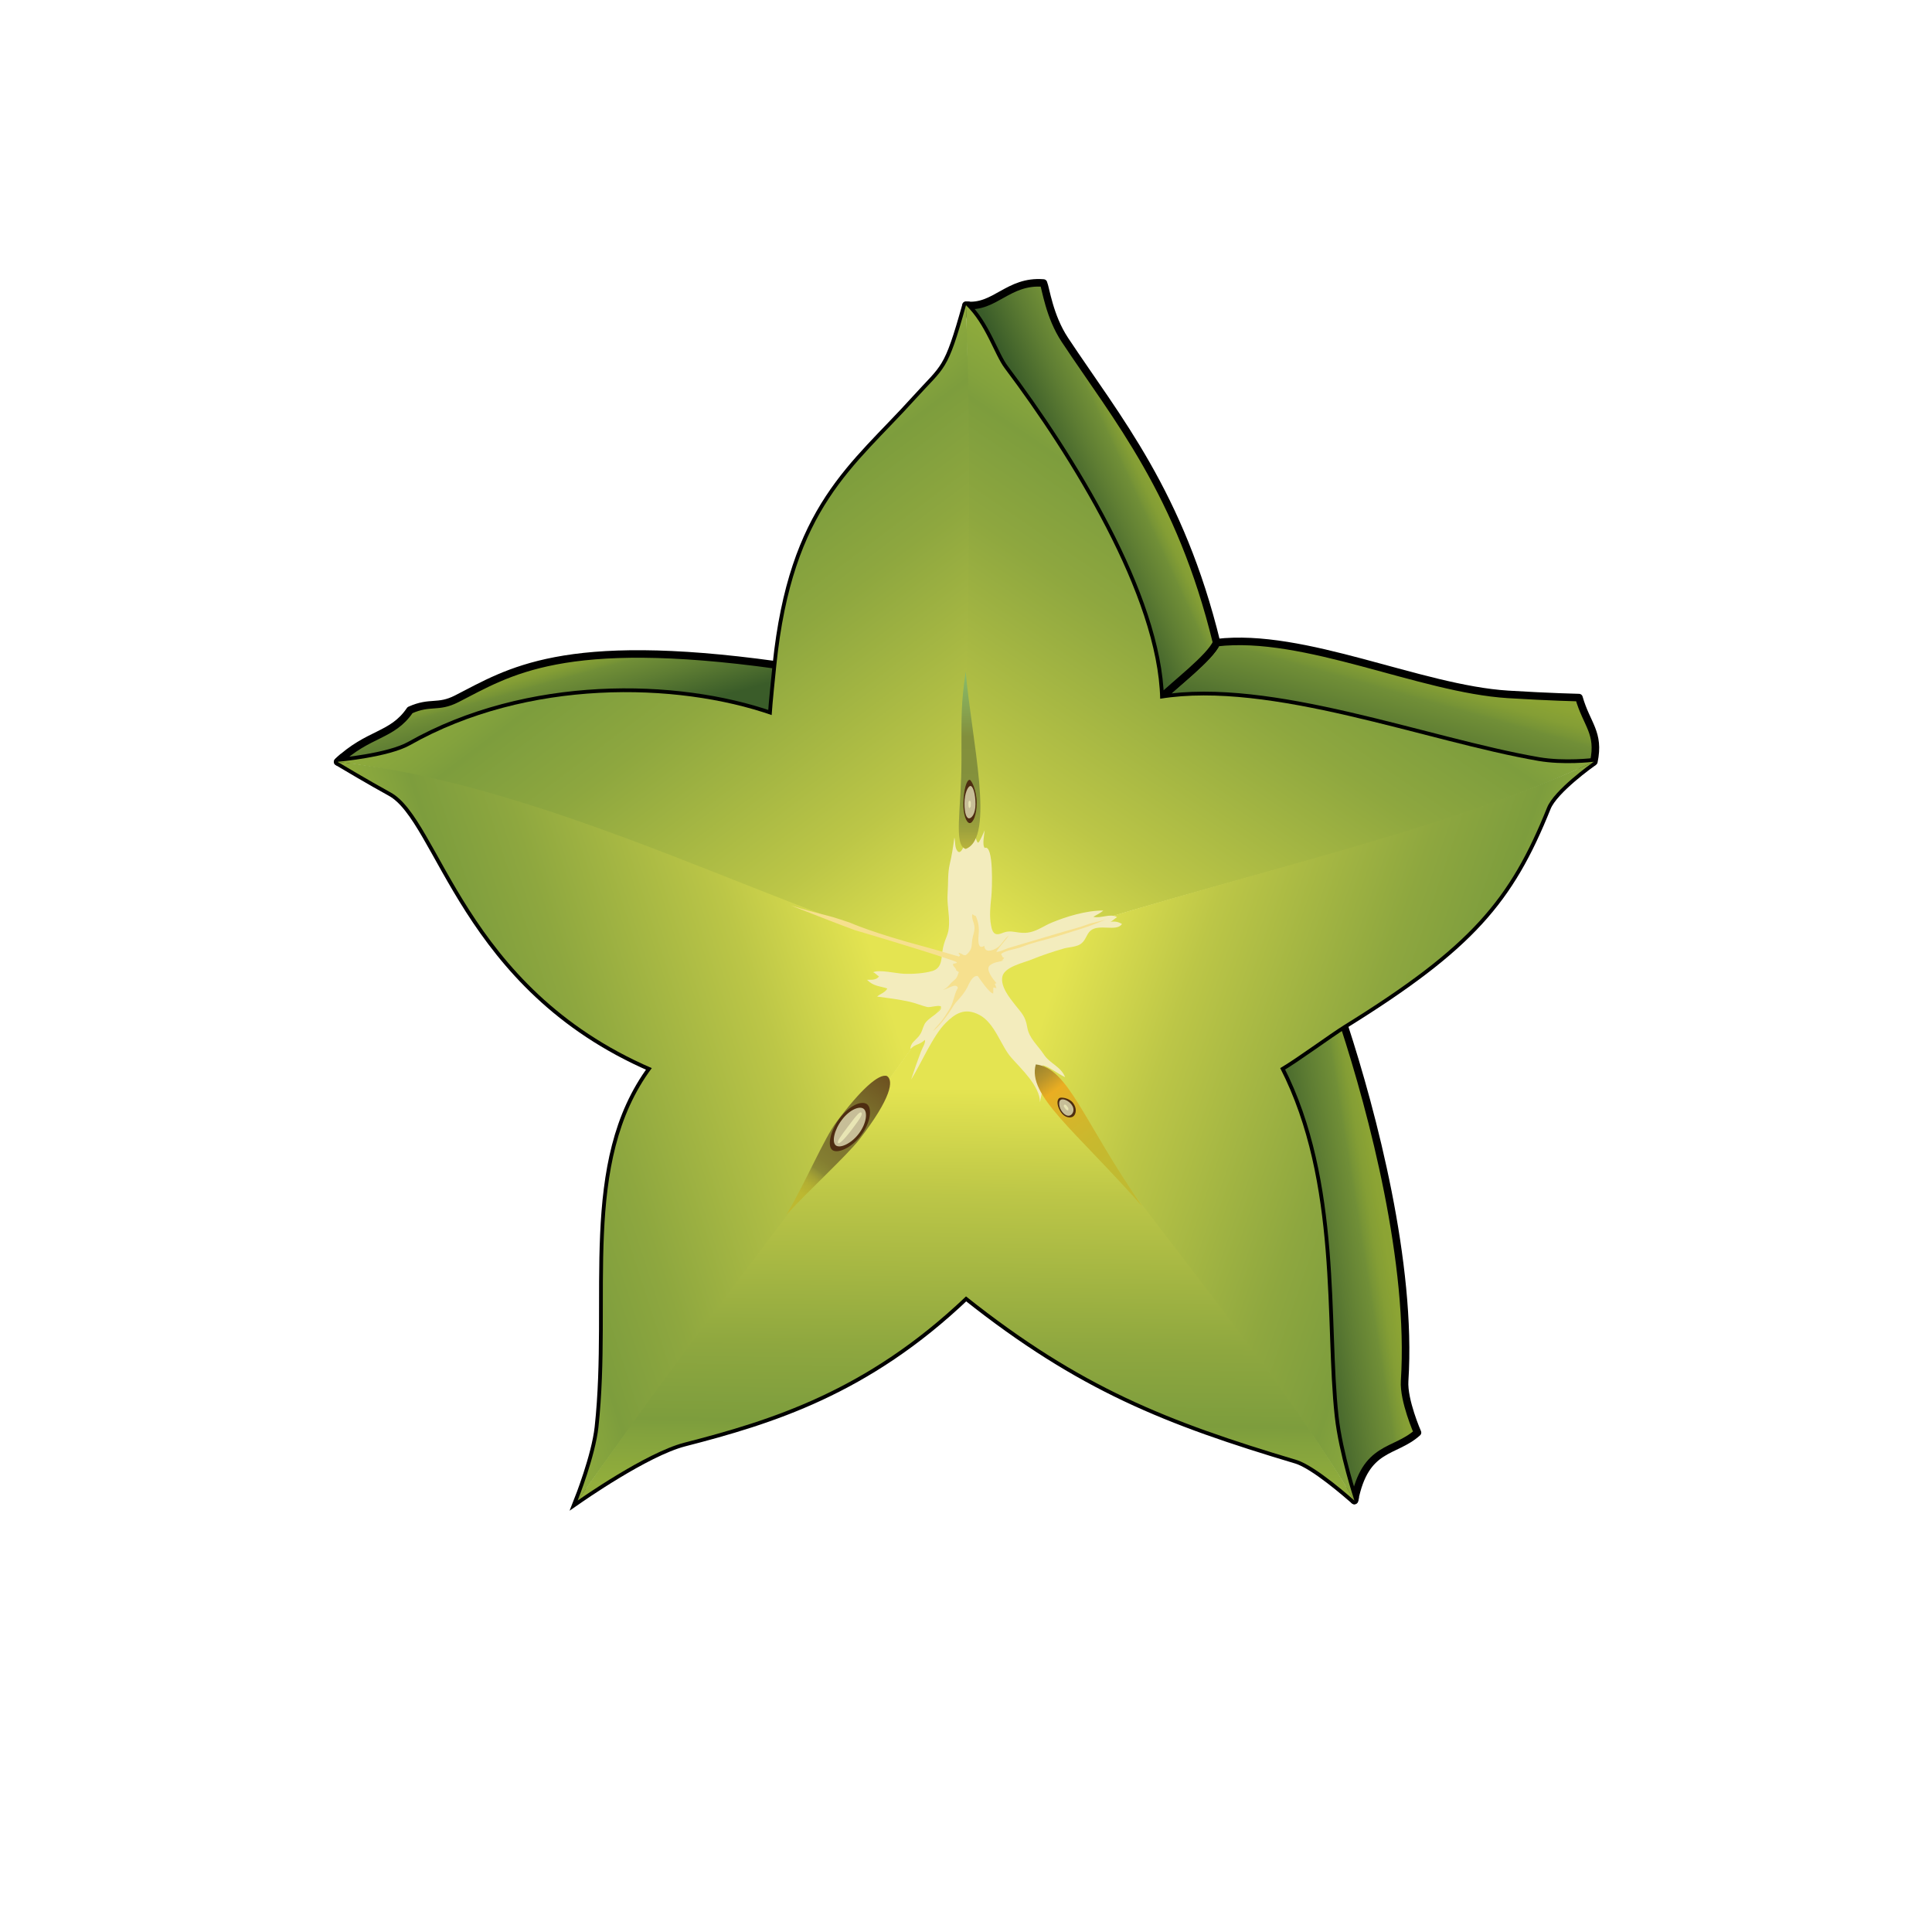
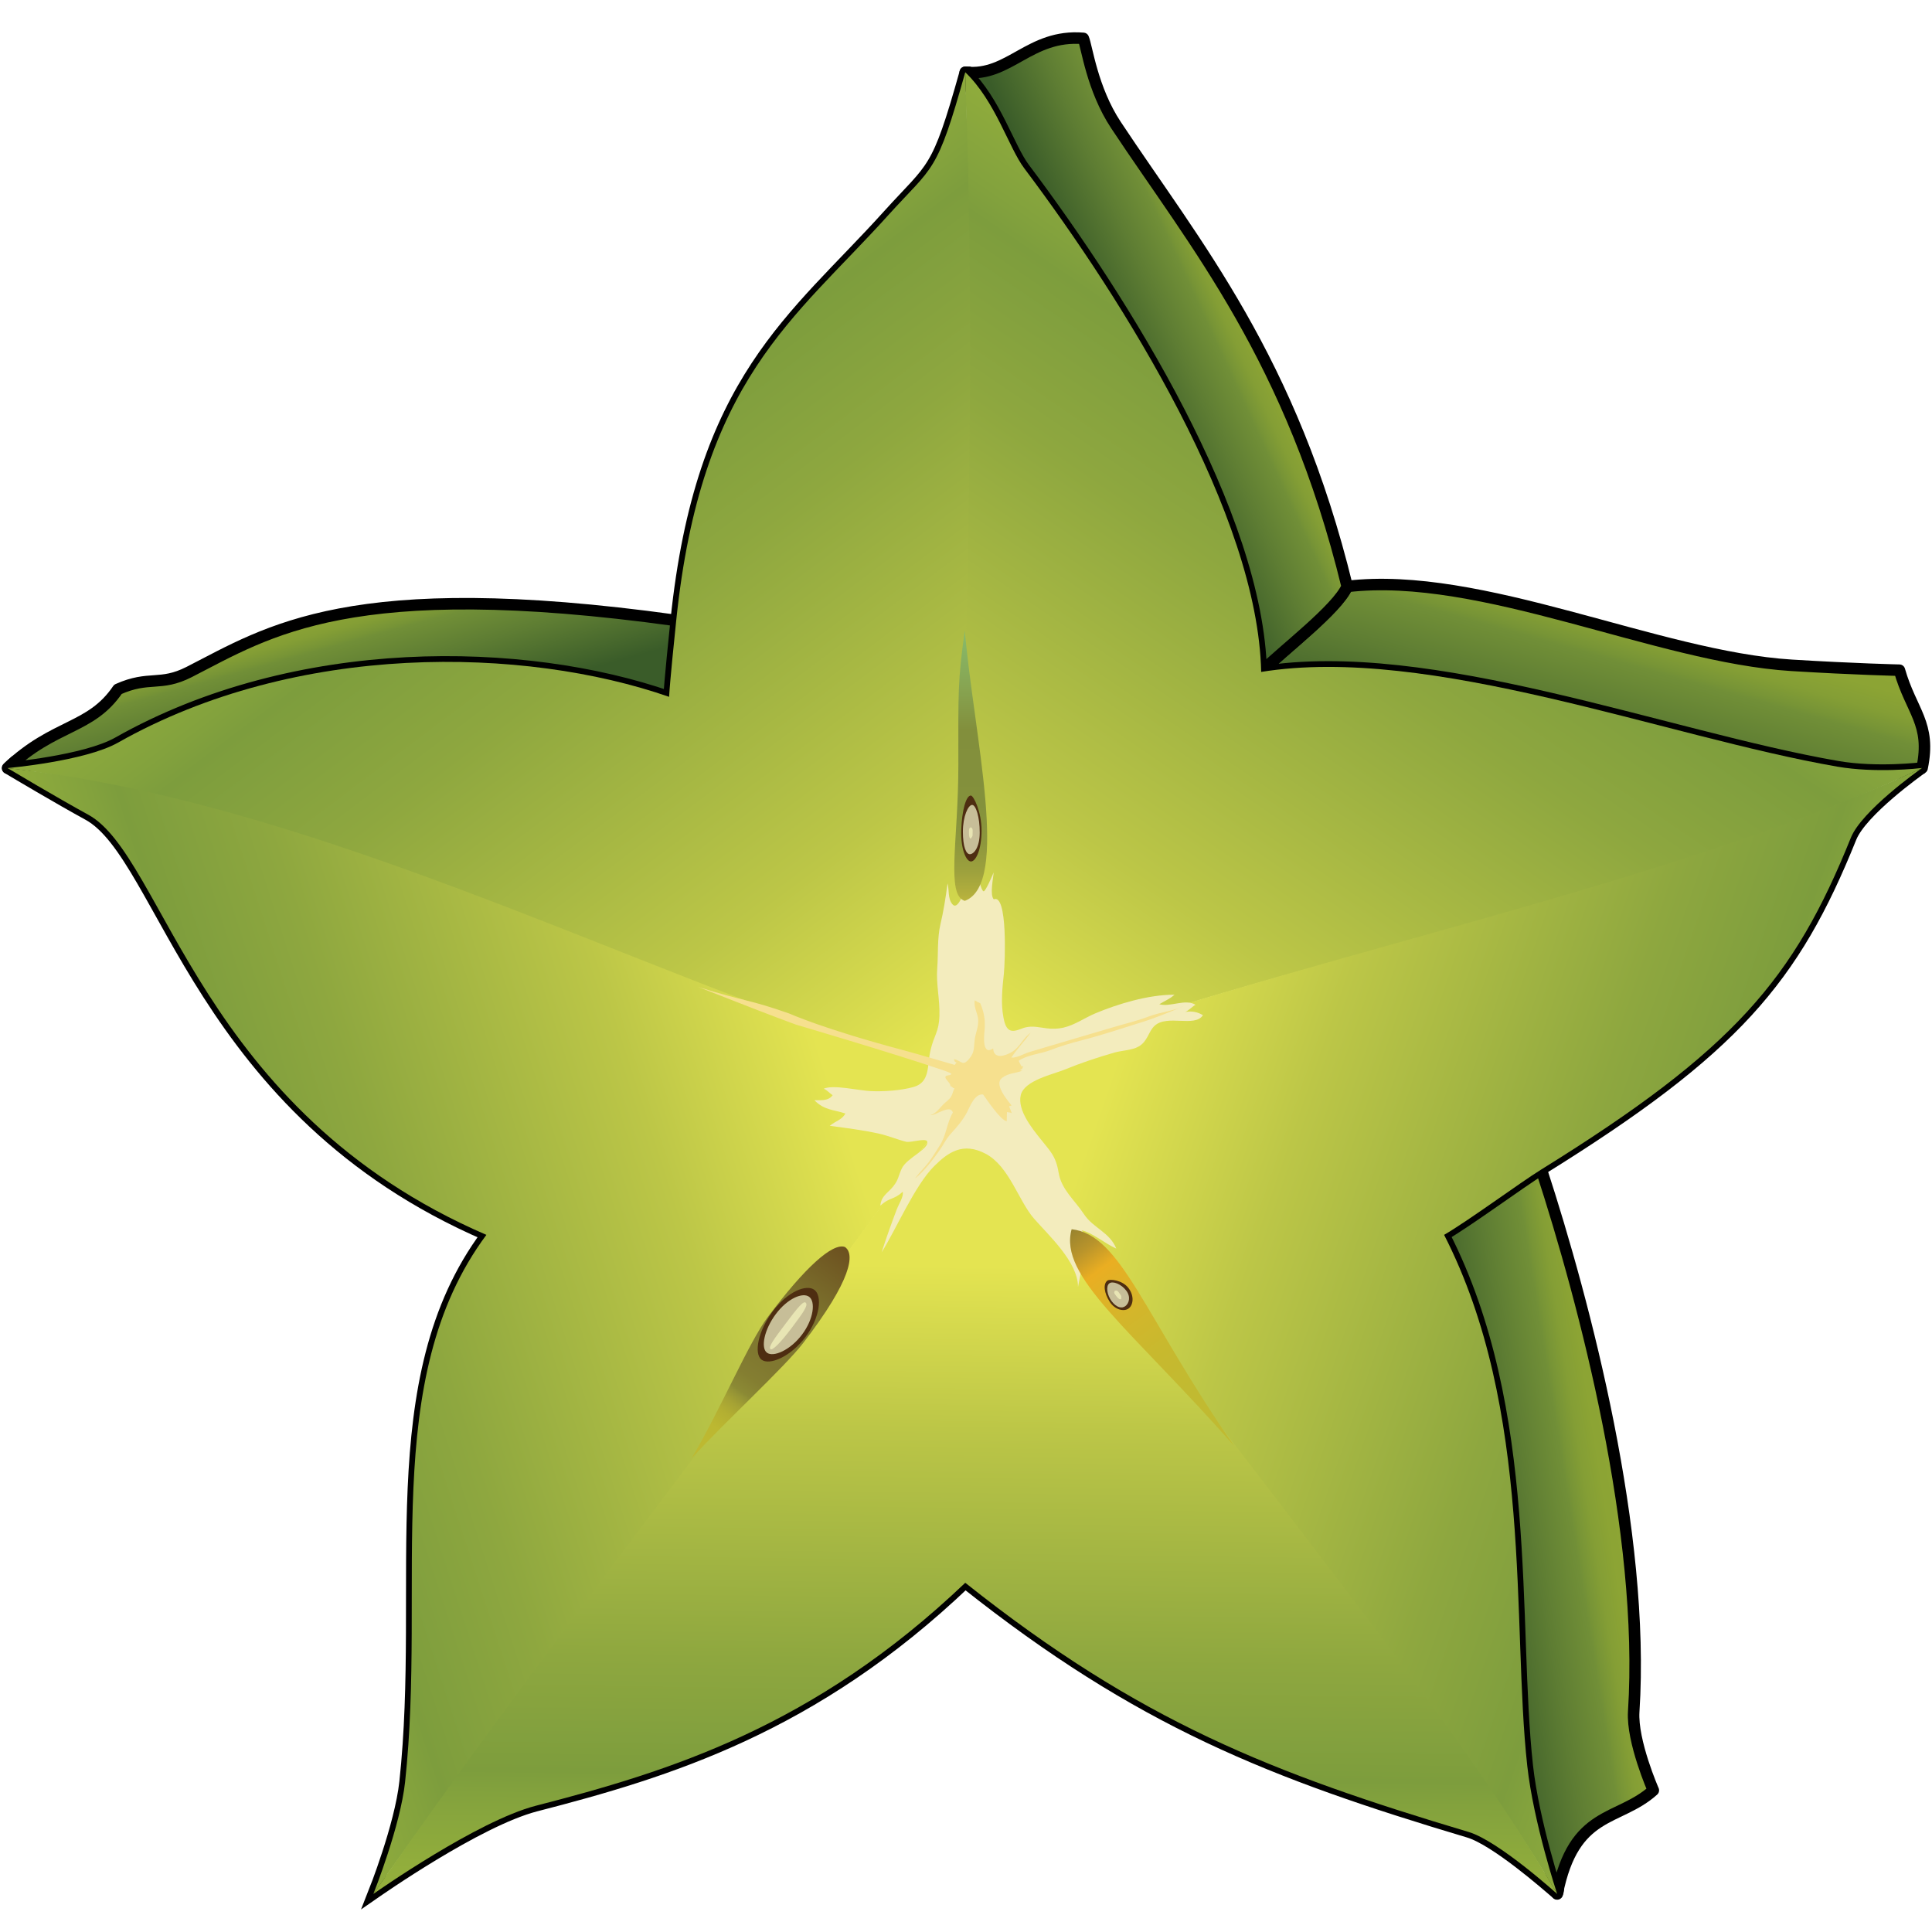
- <svg xmlns="http://www.w3.org/2000/svg" version="1.1" x="0px" y="0px" width="512px" height="512px" viewBox="0 0 512 512" enable-background="new 0 0 512 512" xml:space="preserve">
+ <svg xmlns="http://www.w3.org/2000/svg" version="1.1" id="Layer_1" x="0px" y="0px" width="512px" height="512px" viewBox="0 0 512 512" enable-background="new 0 0 512 512" xml:space="preserve">
  <g id="scrap" display="none">
</g>
  <g id="WholeFruits">
    <g id="Layer_6">
	</g>
    <g id="Layer_7">
	</g>
    <g id="Layer_8">
	</g>
  </g>
  <g id="Single">
    <g id="Outline">
-       <path fill="none" stroke="#000000" stroke-width="2" stroke-miterlimit="10" d="M422.36,201.89c-0.61,0.43-10.48,7.44-12.36,12.11    c-9.89,24.58-20.269,36.879-53.829,57.689" />
-       <path fill="none" stroke="#000000" stroke-width="2" stroke-miterlimit="10" d="M205.74,176.221    c4.32-41.95,20.57-52.391,36.83-70.431c7.925-8.771,8.476-7.2,13.43-24.877c0.016-0.057,1.109,0.035,1.125-0.023" />
-       <path fill="none" stroke="#000000" stroke-width="2" stroke-miterlimit="10" d="M359.136,396.691c0,0-0.089,1.152-0.304,0.891    c-1.689-1.451-10.601-9.284-15.302-10.692c-34.2-10.22-57.2-19.22-87.53-43.33c-26.33,25.11-51.66,32.841-74.67,38.771    c-10.17,2.63-27.7,14.95-28.25,15.33c0.17-0.43,4.68-11.8,5.51-19.44c3.74-34.55-4.59-69.97,14.14-95.16    c-49.98-21.56-55.98-65.81-69.23-73.06c-5.101-2.788-12.725-7.326-13.978-8.073c-0.118-0.07,1.446-1.385,1.446-1.385" />
+       <path fill="none" stroke="#000000" stroke-width="3.048" stroke-miterlimit="10" d="M509.334,203.549    c-0.929,0.654-15.971,11.338-18.836,18.455c-15.073,37.46-30.891,56.204-82.035,87.918" />
+       <path fill="none" stroke="#000000" stroke-width="3.048" stroke-miterlimit="10" d="M179.205,164.43    c6.584-63.933,31.35-79.845,56.129-107.338c12.079-13.366,12.919-10.974,20.469-37.913c0.023-0.086,1.69,0.054,1.714-0.034" />
+       <path fill="none" stroke="#000000" stroke-width="3.048" stroke-miterlimit="10" d="M412.982,500.426c0,0-0.136,1.757-0.463,1.357    c-2.575-2.211-16.157-14.148-23.321-16.294c-52.121-15.576-87.172-29.292-133.395-66.034    c-40.127,38.267-78.73,50.049-113.797,59.086c-15.499,4.008-42.216,22.784-43.054,23.363c0.26-0.655,7.132-17.983,8.397-29.626    c5.7-52.655-6.995-106.636,21.549-145.024C52.729,294.395,43.586,226.958,23.392,215.909    c-7.774-4.249-19.394-11.165-21.304-12.303c-0.18-0.106,2.204-2.111,2.204-2.111" />
    </g>
    <g id="MainFlesh">
-       <linearGradient id="SVGID_1_" gradientUnits="userSpaceOnUse" x1="371.66" y1="169.606" x2="361.658" y2="205.123">
+       <linearGradient id="SVGID_1_" gradientUnits="userSpaceOnUse" x1="217.669" y1="449.753" x2="202.425" y2="395.624" gradientTransform="matrix(1 0 0 -1 214.3999 604.0991)">
        <stop offset="0" style="stop-color:#8EA634" />
        <stop offset="0.16" style="stop-color:#8CA434" />
        <stop offset="0.262" style="stop-color:#849E35" />
        <stop offset="0.346" style="stop-color:#779436" />
        <stop offset="0.375" style="stop-color:#718F37" />
        <stop offset="0.609" style="stop-color:#5E7D33" />
        <stop offset="1" style="stop-color:#3A5C29" />
      </linearGradient>
-       <path fill="url(#SVGID_1_)" stroke="#000000" stroke-width="2" stroke-linejoin="round" stroke-miterlimit="10" d="M422.39,201.87    c0,0-7.76,0.98-14.75-0.23c-29.92-5.19-70.83-21.23-100.18-16.47c3.75-3.75,13.201-10.86,14.951-14.86    c23.25-2.75,53.91,12.26,77.27,13.71c11.07,0.68,18.761,0.85,18.761,0.85C420.491,192.06,424,194.12,422.39,201.87z" />
-       <linearGradient id="SVGID_2_" gradientUnits="userSpaceOnUse" x1="307.6" y1="121.115" x2="283.107" y2="132.396">
+       <path fill="url(#SVGID_1_)" stroke="#000000" stroke-width="3.048" stroke-linejoin="round" stroke-miterlimit="10" d="    M509.38,203.518c0,0-11.825,1.494-22.479-0.35c-45.598-7.91-107.945-32.355-152.674-25.102    c5.715-5.715,20.117-16.55,22.784-22.646c35.433-4.191,82.159,18.684,117.76,20.894c16.87,1.036,28.592,1.295,28.592,1.295    C506.486,188.568,511.835,191.706,509.38,203.518z" />
+       <linearGradient id="SVGID_2_" gradientUnits="userSpaceOnUse" x1="120.041" y1="523.652" x2="82.715" y2="506.46" gradientTransform="matrix(1 0 0 -1 214.3999 604.0991)">
        <stop offset="0" style="stop-color:#8EA634" />
        <stop offset="0.16" style="stop-color:#8CA434" />
        <stop offset="0.262" style="stop-color:#849E35" />
        <stop offset="0.346" style="stop-color:#779436" />
        <stop offset="0.375" style="stop-color:#718F37" />
        <stop offset="0.609" style="stop-color:#5E7D33" />
        <stop offset="1" style="stop-color:#3A5C29" />
      </linearGradient>
-       <path fill="url(#SVGID_2_)" stroke="#000000" stroke-width="2" stroke-linejoin="round" stroke-miterlimit="10" d="    M322.411,170.31c-1.75,4-11.201,11.11-14.951,14.86c-0.59-27.3-23.79-64.42-41.21-87.59c-2.69-3.57-4.98-11.63-10.25-16.69    c7.67,0.86,11.161-6.66,20.531-5.89c0.62,1.44,1.52,8.8,5.68,15.08C295.991,110.89,312.741,130.64,322.411,170.31z" />
-       <linearGradient id="SVGID_3_" gradientUnits="userSpaceOnUse" x1="372.407" y1="332.281" x2="343.723" y2="336.914">
+       <path fill="url(#SVGID_2_)" stroke="#000000" stroke-width="3.048" stroke-linejoin="round" stroke-miterlimit="10" d="    M357.012,155.421c-2.667,6.096-17.069,16.931-22.784,22.646c-0.9-41.604-36.256-98.176-62.804-133.487    c-4.101-5.439-7.591-17.724-15.622-25.435c11.689,1.31,17.01-10.149,31.29-8.978c0.944,2.195,2.316,13.411,8.656,22.982    C316.749,64.865,342.275,94.964,357.012,155.421z" />
+       <linearGradient id="SVGID_3_" gradientUnits="userSpaceOnUse" x1="218.806" y1="201.836" x2="175.091" y2="194.776" gradientTransform="matrix(1 0 0 -1 214.3999 604.0991)">
        <stop offset="0" style="stop-color:#8EA634" />
        <stop offset="0.16" style="stop-color:#8CA434" />
        <stop offset="0.262" style="stop-color:#849E35" />
        <stop offset="0.346" style="stop-color:#779436" />
        <stop offset="0.375" style="stop-color:#718F37" />
        <stop offset="0.609" style="stop-color:#5E7D33" />
        <stop offset="1" style="stop-color:#3A5C29" />
      </linearGradient>
-       <path fill="url(#SVGID_3_)" stroke="#000000" stroke-width="2" stroke-linecap="round" stroke-linejoin="round" stroke-miterlimit="10" d="    M375.651,379.65c-6.11,5.49-13.821,3.35-16.722,18.02c0,0-4.109-12.38-5.199-22.27c-2.73-24.73,1.109-61.91-14.461-92.341    c4.24-2.46,13.142-9.04,16.901-11.37c7.62,23.361,18.08,63.16,16.07,94.271C371.911,371.141,375.651,379.65,375.651,379.65z" />
-       <linearGradient id="SVGID_4_" gradientUnits="userSpaceOnUse" x1="142.847" y1="171.922" x2="149.542" y2="196.056">
+       <path fill="url(#SVGID_3_)" stroke="#000000" stroke-width="3.048" stroke-linecap="round" stroke-linejoin="round" stroke-miterlimit="10" d="    M438.15,474.456c-9.311,8.366-21.063,5.104-25.483,27.461c0,0-6.263-18.866-7.924-33.938    c-4.159-37.689,1.69-94.351-22.038-140.728c6.462-3.749,20.027-13.776,25.758-17.328c11.611,35.602,27.554,96.257,24.489,143.669    C432.449,461.488,438.15,474.456,438.15,474.456z" />
+       <linearGradient id="SVGID_4_" gradientUnits="userSpaceOnUse" x1="-131.045" y1="446.221" x2="-120.842" y2="409.44" gradientTransform="matrix(1 0 0 -1 214.3999 604.0991)">
        <stop offset="0" style="stop-color:#8EA634" />
        <stop offset="0.16" style="stop-color:#8CA434" />
        <stop offset="0.262" style="stop-color:#849E35" />
        <stop offset="0.346" style="stop-color:#779436" />
        <stop offset="0.375" style="stop-color:#718F37" />
        <stop offset="0.609" style="stop-color:#5E7D33" />
        <stop offset="1" style="stop-color:#3A5C29" />
      </linearGradient>
-       <path fill="url(#SVGID_4_)" stroke="#000000" stroke-width="2" stroke-linejoin="round" stroke-miterlimit="10" d="    M205.74,176.221c-0.28,2.72-1.07,10.319-1.24,13.279c-25.12-8.75-64.75-9.62-95.84,7.97c-5.74,3.24-19.2,4.42-19.2,4.42    c8.23-7.77,14.451-6.7,19.201-13.7c5.43-2.43,7.34-0.44,12.37-3C134.811,178.16,148.94,168.351,205.74,176.221z" />
-       <linearGradient id="SVGID_5_" gradientUnits="userSpaceOnUse" x1="368.763" y1="98.037" x2="265.131" y2="249.911">
+       <path fill="url(#SVGID_4_)" stroke="#000000" stroke-width="3.048" stroke-linejoin="round" stroke-miterlimit="10" d="    M179.205,164.43c-0.426,4.145-1.63,15.725-1.889,20.235c-38.283-13.335-98.679-14.661-146.06,12.147    c-8.748,4.937-29.262,6.736-29.262,6.736c12.542-11.843,22.024-10.211,29.263-20.879c8.275-3.703,11.187-0.672,18.851-4.572    C71.109,167.384,92.642,152.436,179.205,164.43z" />
+       <linearGradient id="SVGID_5_" gradientUnits="userSpaceOnUse" x1="213.253" y1="558.825" x2="55.319" y2="327.368" gradientTransform="matrix(1 0 0 -1 214.3999 604.0991)">
        <stop offset="0" style="stop-color:#9EB83B" />
        <stop offset="0.16" style="stop-color:#9BB53B" />
        <stop offset="0.262" style="stop-color:#91AD3C" />
        <stop offset="0.346" style="stop-color:#83A23D" />
        <stop offset="0.375" style="stop-color:#7D9D3D" />
        <stop offset="0.515" style="stop-color:#8EA73F" />
        <stop offset="0.8" style="stop-color:#BCC647" />
        <stop offset="1" style="stop-color:#E4E451" />
      </linearGradient>
-       <path fill="url(#SVGID_5_)" d="M422.36,201.88v0.01c-46.511,21.99-109.301,32.65-165.04,53.28C253.15,206.5,258,162.25,256,80.89    c5.27,5.06,7.56,13.12,10.25,16.69c17.42,23.17,40.62,60.29,41.21,87.59c29.35-4.76,70.26,11.28,100.18,16.47    C414.36,202.8,421.79,201.94,422.36,201.88z" />
-       <linearGradient id="SVGID_6_" gradientUnits="userSpaceOnUse" x1="141.558" y1="100.073" x2="253.046" y2="247.843">
+       <path fill="url(#SVGID_5_)" d="M509.334,203.532v0.017c-70.882,33.512-166.574,49.758-251.521,81.198    c-6.356-74.173,1.037-141.61-2.011-265.602c8.031,7.711,11.521,19.995,15.622,25.435c26.548,35.312,61.903,91.883,62.802,133.487    c44.73-7.254,107.078,17.191,152.676,25.102C497.143,204.935,508.465,203.625,509.334,203.532z" />
+       <linearGradient id="SVGID_6_" gradientUnits="userSpaceOnUse" x1="-133.008" y1="555.721" x2="36.901" y2="330.518" gradientTransform="matrix(1 0 0 -1 214.3999 604.0991)">
        <stop offset="0" style="stop-color:#9EB83B" />
        <stop offset="0.16" style="stop-color:#9BB53B" />
        <stop offset="0.262" style="stop-color:#91AD3C" />
        <stop offset="0.346" style="stop-color:#83A23D" />
        <stop offset="0.375" style="stop-color:#7D9D3D" />
        <stop offset="0.515" style="stop-color:#8EA73F" />
        <stop offset="0.8" style="stop-color:#BCC647" />
        <stop offset="1" style="stop-color:#E4E451" />
      </linearGradient>
-       <path fill="url(#SVGID_6_)" d="M257.32,255.17C211,244.12,148.625,209.125,89.46,201.89c0,0,13.46-1.18,19.2-4.42    c31.09-17.59,70.72-16.72,95.84-7.97c0.17-2.96,0.96-10.559,1.24-13.279c4.32-41.95,20.57-52.391,36.83-70.431    c7.95-8.8,8.43-7.04,13.43-24.9C258.838,162.125,253.15,206.5,257.32,255.17z" />
-       <linearGradient id="SVGID_7_" gradientUnits="userSpaceOnUse" x1="79.204" y1="313.421" x2="234.619" y2="263.007">
+       <path fill="url(#SVGID_6_)" d="M257.814,284.747c-70.591-16.84-165.651-70.172-255.819-81.198c0,0,20.514-1.8,29.262-6.736    c47.381-26.809,107.776-25.482,146.06-12.147c0.259-4.511,1.463-16.091,1.889-20.235c6.584-63.933,31.35-79.845,56.129-107.338    c12.116-13.411,12.849-10.729,20.469-37.947C260.128,142.947,251.458,210.573,257.814,284.747z" />
+       <linearGradient id="SVGID_7_" gradientUnits="userSpaceOnUse" x1="-228.036" y1="230.577" x2="8.818" y2="307.409" gradientTransform="matrix(1 0 0 -1 214.3999 604.0991)">
        <stop offset="0" style="stop-color:#9EB83B" />
        <stop offset="0.16" style="stop-color:#9BB53B" />
        <stop offset="0.262" style="stop-color:#91AD3C" />
        <stop offset="0.346" style="stop-color:#83A23D" />
        <stop offset="0.375" style="stop-color:#7D9D3D" />
        <stop offset="0.515" style="stop-color:#8EA73F" />
        <stop offset="0.8" style="stop-color:#BCC647" />
        <stop offset="1" style="stop-color:#E4E451" />
      </linearGradient>
-       <path fill="url(#SVGID_7_)" d="M158.59,378.22c3.74-34.55-4.59-69.97,14.14-95.16c-49.98-21.56-55.98-65.81-69.23-73.06    c-5.58-3.05-14.04-8.11-14.04-8.11c59.04,6.41,121.54,42.23,167.86,53.28c-20.12,31-69.37,93.29-104.24,142.49    C153.25,397.23,157.76,385.86,158.59,378.22z" />
-       <linearGradient id="SVGID_8_" gradientUnits="userSpaceOnUse" x1="438.451" y1="316.24" x2="279.218" y2="261.414">
+       <path fill="url(#SVGID_7_)" d="M107.349,472.276c5.7-52.655-6.995-106.635,21.549-145.023    C52.729,294.394,43.586,226.956,23.392,215.907c-8.504-4.647-21.397-12.358-21.397-12.358    c89.978,9.768,185.228,64.358,255.819,81.198c-30.663,47.244-105.719,142.175-158.862,217.155    C99.212,501.248,106.084,483.92,107.349,472.276z" />
+       <linearGradient id="SVGID_8_" gradientUnits="userSpaceOnUse" x1="319.456" y1="226.281" x2="76.786" y2="309.835" gradientTransform="matrix(1 0 0 -1 214.3999 604.0991)">
        <stop offset="0" style="stop-color:#9EB83B" />
        <stop offset="0.16" style="stop-color:#9BB53B" />
        <stop offset="0.262" style="stop-color:#91AD3C" />
        <stop offset="0.346" style="stop-color:#83A23D" />
        <stop offset="0.375" style="stop-color:#7D9D3D" />
        <stop offset="0.515" style="stop-color:#8EA73F" />
        <stop offset="0.8" style="stop-color:#BCC647" />
        <stop offset="1" style="stop-color:#E4E451" />
      </linearGradient>
-       <path fill="url(#SVGID_8_)" d="M422.36,201.89c-0.61,0.43-10.48,7.44-12.36,12.11c-9.89,24.58-20.269,36.88-53.829,57.689    c-3.76,2.33-12.661,8.91-16.901,11.37C354.84,313.49,351,350.67,353.73,375.4c1.09,9.89,5.199,22.27,5.199,22.27    c-23.01-39-75.79-98.99-101.609-142.5C313.06,234.54,375.5,223.5,422.36,201.89z" />
-       <linearGradient id="SVGID_9_" gradientUnits="userSpaceOnUse" x1="255.567" y1="430.494" x2="257.461" y2="288.486">
+       <path fill="url(#SVGID_8_)" d="M509.334,203.549c-0.929,0.654-15.971,11.338-18.836,18.455    c-15.073,37.46-30.891,56.205-82.035,87.918c-5.731,3.552-19.296,13.579-25.758,17.328    c23.729,46.377,17.878,103.038,22.037,140.728c1.661,15.072,7.924,33.938,7.924,33.938    c-35.067-59.436-115.504-150.859-154.853-217.17C342.762,253.307,437.921,236.482,509.334,203.549z" />
+       <linearGradient id="SVGID_9_" gradientUnits="userSpaceOnUse" x1="40.743" y1="52.158" x2="43.629" y2="268.579" gradientTransform="matrix(1 0 0 -1 214.3999 604.0991)">
        <stop offset="0" style="stop-color:#9EB83B" />
        <stop offset="0.16" style="stop-color:#9BB53B" />
        <stop offset="0.262" style="stop-color:#91AD3C" />
        <stop offset="0.346" style="stop-color:#83A23D" />
        <stop offset="0.375" style="stop-color:#7D9D3D" />
        <stop offset="0.515" style="stop-color:#8EA73F" />
        <stop offset="0.8" style="stop-color:#BCC647" />
        <stop offset="1" style="stop-color:#E4E451" />
      </linearGradient>
-       <path fill="url(#SVGID_9_)" d="M358.93,397.67c0,0-10.189-9.22-15.399-10.78c-34.2-10.22-57.2-19.22-87.53-43.33    c-26.33,25.11-51.66,32.841-74.67,38.771c-10.17,2.63-27.7,14.95-28.25,15.33c34.295-49.535,84.12-111.49,104.24-142.49    C283.14,298.68,336,357.875,358.93,397.67z" />
+       <path fill="url(#SVGID_9_)" d="M412.667,501.917c0,0-15.528-14.051-23.469-16.428c-52.121-15.576-87.171-29.292-133.395-66.034    c-40.127,38.267-78.729,50.049-113.797,59.086c-15.499,4.008-42.215,22.784-43.053,23.363    c52.266-75.492,128.199-169.911,158.861-217.155C297.163,351.057,377.723,441.269,412.667,501.917z" />
    </g>
-     <path id="LightPith" fill="#F3ECBD" d="M249.931,251.073c0.652-2.85,1.477-3.181,1.578-6.108c0.098-2.806-0.6-5.497-0.379-8.304   c0.186-2.351-0.021-5.175,0.559-7.626c0.527-2.234,0.898-4.526,1.232-7.095c0.303,1.078,0.024,2.629,0.815,3.596   c1.015,1.239,1.964-2.075,2.599-3.314c0.641-1.252,0.574-4.854,1.646-5.722c0.471,1.068,0.143,2.166,0.223,3.344   c0.074,1.092,0.506,3.215,0.968,3.473c0.335,0.141,1.621-2.93,1.766-3.276c-0.067,1.039-0.709,3.922,0.027,4.675   c2.419-1.051,1.957,10.957,1.752,12.904c-0.267,2.525-0.56,5.143-0.069,7.662c0.155,0.79,0.408,2.041,1.336,2.265   c0.802,0.194,1.768-0.405,2.538-0.577c1.255-0.279,2.356,0.015,3.591,0.17c0.994,0.125,1.982,0.114,2.959-0.114   c2.01-0.469,3.682-1.701,5.557-2.488c3.783-1.588,9.191-3.264,13.756-3.237c-0.793,0.728-1.744,1.108-2.643,1.655   c1.97,0.542,4.492-0.996,6.295,0.094c-0.44,0.229-1.275,1.06-1.774,1.251c1.107-0.202,2.15-0.003,3.067,0.56   c-1.404,2.181-6.186-0.177-8.393,1.83c-1.094,0.994-1.197,2.721-2.807,3.631c-1.127,0.638-2.966,0.689-4.16,1.029   c-2.859,0.813-5.943,1.846-8.682,2.97c-2.03,0.833-7.026,1.874-7.635,4.434c-0.619,2.611,1.957,5.756,3.318,7.489   c1.74,2.216,2.771,3.011,3.262,6c0.485,2.956,2.789,4.747,4.428,7.246c1.545,2.359,4.496,3.142,5.599,5.96   c-1.952-0.867-4.205-2.803-6.044-3.188c1.221,1.669,2.999,3.883,2.063,6.06c-0.496-0.438-1.266-0.716-1.688-1.364   c-0.285,1.613-0.68,3.511-0.986,5.162c0-4.341-5.094-8.95-7.65-11.886c-2.713-3.113-4.313-9.11-8.401-11.269   c-3.96-2.092-6.523-0.26-8.926,2.111c-3.397,3.352-6.687,11.1-9.178,15.031c0.799-2.482,1.69-4.979,2.607-7.396   c0.451-1.189,1.218-2.195,1.074-3.14c-1.673,1.488-2.245,0.907-3.906,2.408c0.194-1.739,1.214-2.065,2.265-3.372   c0.93-1.154,0.867-1.839,1.484-3.113c0.91-1.876,4.859-3.369,4.399-4.724c-0.407-0.553-2.872,0.29-3.661,0.1   c-1.424-0.343-3.156-1.062-4.588-1.38c-2.979-0.664-5.725-0.994-8.688-1.389c0.964-0.815,2.119-1.029,2.719-2.141   c-2.087-0.696-3.667-0.557-5.383-2.301c0.758-0.088,2.385,0.264,3.169-0.898c-0.498-0.277-1.015-0.936-1.562-1.11   c1.676-0.765,5.986,0.312,8.2,0.413c2.19,0.102,5.292-0.096,7.478-0.732C249.935,256.491,249.358,253.567,249.931,251.073z" />
-     <path id="DarkPith" fill="#F6E08E" d="M294,243.25c-1.565,0.851-4.112,1.077-6.031,1.813c-2.072,0.794-4.133,1.257-6.188,1.875   c-3.899,1.173-7.648,2.242-11.531,3.41c-1.04,0.313-2.12,0.633-3.122,0.931c-0.896,0.267-2.192,1.054-3.111,0.95   c0.871-1.36,2.32-2.891,3.346-4.306c-1.296,0.885-1.899,2.533-3.237,3.328c-1.188,0.706-3.175,1.344-3.275-0.612   c-1.933,1.327-1.585-2.153-1.502-3.04c0.17-1.812-0.041-3.156-0.744-4.826c-0.389-0.146-0.612-0.277-0.953-0.509   c-0.22,1.29,0.561,2.26,0.6,3.487c0.038,1.2-0.443,2.185-0.598,3.278c-0.196,1.396,0.024,2.157-0.871,3.288   c-1.251,1.579-1.352,0.486-2.737,0.179c0.125,1.012,0.807,0.103,0.125,1.012c-0.014,0.018-6.351-1.875-8.731-2.507   c-14.321-3.801-19.983-6.422-20.063-6.438c-7.167-2.524-7.298-1.943-15.808-4.609c7.972,3.122,12.628,4.951,16.996,6.547   c0.044,0.012,16.413,4.823,25.221,7.808c1.246,0.391,1.823,0.702,1.804,0.749c-0.137,0.337-0.841,0.185-1.004,0.443   c-0.283,0.449,1.049,1.254,0.786,1.712c0.215-0.126,0.549,0.487,0.765,0.335c-0.287,0.516-0.307,1.005-0.606,1.483   c-0.351,0.561-0.932,0.911-1.378,1.372c-0.718,0.742-1.233,1.543-2.238,1.848c1.073,0.044,3.46-1.959,3.932-0.469   c-1.108,1.925-1.101,3.938-2.313,5.781c-0.656,0.998-1.151,1.885-1.873,2.84c-0.714,0.947-1.412,1.533-2.396,2.832   c1.576-1.125,3.469-3.76,4.154-4.719c0.958-1.341,1.107-2,2.239-3.234c0.996-1.086,1.948-2.226,2.625-3.501   c0.514-0.968,1.336-3.319,2.823-3.134c0.522,0.729,3.104,4.604,4.108,4.639c0.027-0.521,0.01-1.065,0.037-1.587   c0.286,0.102,0.553,0.01,0.834,0.219c-0.109-0.401-0.322-0.816-0.462-1.209c0.167-0.038,0.278-0.117,0.438-0.15   c-1.015-1.234-3.019-3.747-1.681-4.777c1.217-0.936,2.31-0.755,3.578-1.287c-0.183,0.004-0.285-0.011-0.446-0.049   c-0.079,0.058,0.399-0.32,0.345-0.208c0.134-0.179,0.087-0.322,0.262-0.458c-0.122-0.044-0.224-0.004-0.345-0.043   c-0.098-0.159-0.436-0.777-0.463-0.959c1.469-1.035,3.795-1.189,5.437-1.828c1.727-0.671,3.601-1.24,5.369-1.688   c3.81-0.963,7.537-2.255,11.094-3.344C288.705,245.459,292.344,244.031,294,243.25" />
+     <path id="LightPith" fill="#F3ECBD" d="M246.552,278.504c0.994-4.343,2.252-4.848,2.405-9.309   c0.148-4.276-0.914-8.377-0.577-12.655c0.282-3.583-0.033-7.887,0.851-11.623c0.804-3.403,1.369-6.898,1.879-10.813   c0.461,1.644,0.035,4.007,1.241,5.48c1.548,1.888,2.994-3.163,3.962-5.05c0.976-1.908,0.875-7.398,2.507-8.722   c0.72,1.628,0.22,3.301,0.341,5.098c0.112,1.663,0.771,4.899,1.476,5.292c0.51,0.214,2.471-4.465,2.69-4.993   c-0.101,1.584-1.08,5.977,0.042,7.124c3.687-1.601,2.982,16.699,2.67,19.667c-0.406,3.849-0.853,7.838-0.105,11.677   c0.236,1.204,0.622,3.11,2.036,3.451c1.223,0.296,2.694-0.616,3.867-0.878c1.913-0.426,3.592,0.022,5.473,0.259   c1.516,0.19,3.021,0.173,4.51-0.174c3.064-0.715,5.612-2.593,8.47-3.792c5.766-2.42,14.006-4.975,20.964-4.933   c-1.208,1.108-2.658,1.688-4.027,2.521c3.002,0.825,6.845-1.519,9.594,0.143c-0.672,0.35-1.944,1.616-2.704,1.908   c1.688-0.309,3.276-0.006,4.675,0.853c-2.141,3.323-9.429-0.27-12.792,2.789c-1.667,1.515-1.823,4.146-4.277,5.533   c-1.718,0.972-4.521,1.051-6.34,1.568c-4.358,1.238-9.059,2.813-13.231,4.526c-3.094,1.27-10.708,2.856-11.637,6.757   c-0.942,3.979,2.982,8.773,5.058,11.413c2.651,3.377,4.224,4.589,4.971,9.145c0.739,4.505,4.25,7.234,6.749,11.043   c2.354,3.596,6.853,4.788,8.532,9.083c-2.975-1.321-6.408-4.271-9.211-4.857c1.86,2.543,4.57,5.917,3.144,9.234   c-0.755-0.667-1.929-1.091-2.572-2.079c-0.435,2.459-1.035,5.352-1.503,7.867c0-6.615-7.763-13.641-11.657-18.114   c-4.135-4.744-6.574-13.884-12.804-17.175c-6.036-3.188-9.943-0.396-13.604,3.218c-5.178,5.109-10.191,16.918-13.986,22.908   c1.217-3.783,2.574-7.589,3.972-11.272c0.688-1.812,1.856-3.345,1.638-4.785c-2.55,2.269-3.422,1.383-5.953,3.67   c0.296-2.65,1.85-3.147,3.452-5.139c1.417-1.759,1.32-2.803,2.261-4.745c1.388-2.858,7.406-5.134,6.705-7.198   c-0.621-0.844-4.377,0.442-5.58,0.151c-2.17-0.522-4.81-1.617-6.991-2.103c-4.541-1.012-8.727-1.515-13.241-2.116   c1.469-1.243,3.229-1.568,4.143-3.264c-3.18-1.06-5.588-0.849-8.203-3.507c1.155-0.134,3.636,0.402,4.83-1.367   c-0.76-0.423-1.547-1.428-2.38-1.692c2.554-1.165,9.123,0.475,12.497,0.629c3.337,0.155,8.064-0.146,11.396-1.116   C246.558,286.76,245.679,282.304,246.552,278.504z" />
+     <path id="DarkPith" fill="#F6E08E" d="M313.715,266.581c-2.386,1.298-6.268,1.642-9.192,2.764c-3.157,1.21-6.298,1.916-9.431,2.858   c-5.941,1.787-11.655,3.417-17.572,5.196c-1.585,0.477-3.231,0.965-4.758,1.419c-1.366,0.406-3.342,1.605-4.742,1.448   c1.328-2.073,3.536-4.407,5.1-6.563c-1.976,1.35-2.894,3.86-4.933,5.072c-1.812,1.075-4.839,2.049-4.991-0.933   c-2.945,2.021-2.416-3.281-2.289-4.633c0.259-2.762-0.063-4.81-1.135-7.354c-0.592-0.224-0.932-0.423-1.452-0.775   c-0.335,1.966,0.855,3.443,0.915,5.313c0.059,1.829-0.676,3.331-0.912,4.996c-0.298,2.127,0.037,3.288-1.326,5.012   c-1.907,2.406-2.062,0.741-4.172,0.272c0.19,1.541,1.229,0.157,0.19,1.541c-0.021,0.028-9.68-2.857-13.307-3.82   c-21.824-5.792-30.453-9.786-30.575-9.811c-10.922-3.847-11.122-2.962-24.092-7.024c12.15,4.758,19.245,7.546,25.901,9.978   c0.067,0.02,25.014,7.351,38.438,11.9c1.898,0.595,2.777,1.069,2.749,1.142c-0.209,0.513-1.282,0.281-1.53,0.674   c-0.432,0.685,1.599,1.911,1.198,2.609c0.327-0.192,0.836,0.742,1.165,0.51c-0.438,0.787-0.468,1.533-0.924,2.261   c-0.535,0.854-1.42,1.389-2.101,2.091c-1.094,1.132-1.878,2.352-3.409,2.816c1.634,0.066,5.272-2.985,5.991-0.715   c-1.688,2.934-1.677,6.003-3.523,8.811c-1.001,1.521-1.755,2.873-2.854,4.328c-1.09,1.443-2.152,2.337-3.652,4.316   c2.401-1.715,5.286-5.73,6.331-7.191c1.46-2.045,1.686-3.048,3.412-4.93c1.517-1.654,2.968-3.392,4.001-5.335   c0.783-1.475,2.037-5.059,4.301-4.776c0.796,1.11,4.731,7.016,6.262,7.069c0.041-0.793,0.015-1.622,0.057-2.418   c0.436,0.154,0.842,0.015,1.271,0.333c-0.167-0.61-0.491-1.242-0.704-1.843c0.255-0.058,0.423-0.178,0.667-0.228   c-1.547-1.881-4.601-5.71-2.562-7.28c1.854-1.426,3.52-1.15,5.453-1.962c-0.279,0.006-0.435-0.017-0.68-0.074   c-0.121,0.088,0.608-0.488,0.525-0.317c0.205-0.271,0.132-0.491,0.399-0.697c-0.186-0.067-0.342-0.006-0.526-0.065   c-0.148-0.243-0.664-1.185-0.705-1.462c2.238-1.577,5.783-1.813,8.286-2.786c2.632-1.022,5.487-1.89,8.183-2.571   c5.806-1.47,11.485-3.438,16.907-5.098C305.646,269.948,311.191,267.772,313.715,266.581" />
    <g id="SeedCavity">
-       <linearGradient id="SVGID_10_" gradientUnits="userSpaceOnUse" x1="236.286" y1="283.685" x2="207.536" y2="323.435">
+       <linearGradient id="SVGID_10_" gradientUnits="userSpaceOnUse" x1="11.359" y1="275.894" x2="-32.456" y2="215.315" gradientTransform="matrix(1 0 0 -1 214.3999 604.0991)">
        <stop offset="0" style="stop-color:#6A4B1D" />
        <stop offset="0.314" style="stop-color:#7E762F" />
        <stop offset="0.532" style="stop-color:#807830" />
        <stop offset="0.61" style="stop-color:#847E31" />
        <stop offset="0.666" style="stop-color:#8B8934" />
        <stop offset="0.669" style="stop-color:#8B8A34" />
        <stop offset="0.682" style="stop-color:#939235" />
        <stop offset="0.718" style="stop-color:#A5A234" />
        <stop offset="0.763" style="stop-color:#B3AF32" />
        <stop offset="0.826" style="stop-color:#BCB831" />
        <stop offset="1" style="stop-color:#BFBA31" />
      </linearGradient>
-       <path fill="url(#SVGID_10_)" d="M227.81,301.88c-3.28,4.26-13.92,14-19.39,20.04c5.3-9.04,9.9-20.1,13.27-24.61    c6.43-8.59,11.227-12.893,13.37-12.149C236.833,286.334,236.31,290.84,227.81,301.88z" />
-       <linearGradient id="SVGID_11_" gradientUnits="userSpaceOnUse" x1="256.954" y1="226.25" x2="256.954" y2="172.976">
+       <path fill="url(#SVGID_10_)" d="M212.84,355.933c-4.999,6.493-21.214,21.336-29.55,30.541    c8.077-13.777,15.087-30.632,20.224-37.505c9.8-13.091,17.11-19.649,20.376-18.516    C226.592,332.241,225.794,339.108,212.84,355.933z" />
+       <linearGradient id="SVGID_11_" gradientUnits="userSpaceOnUse" x1="42.856" y1="363.426" x2="42.856" y2="444.617" gradientTransform="matrix(1 0 0 -1 214.3999 604.0991)">
        <stop offset="0" style="stop-color:#C5BB3C" />
        <stop offset="0.041" style="stop-color:#B4B03D" />
        <stop offset="0.12" style="stop-color:#9DA13D" />
        <stop offset="0.213" style="stop-color:#8D973D" />
        <stop offset="0.335" style="stop-color:#84913C" />
        <stop offset="0.582" style="stop-color:#828F3C" />
        <stop offset="0.718" style="stop-color:#87A451" />
        <stop offset="0.901" style="stop-color:#87BB6B" />
        <stop offset="1" style="stop-color:#86C877" />
      </linearGradient>
-       <path fill="url(#SVGID_11_)" d="M255.92,224.98c-3.3-0.98-1.12-10.52-1.12-23.5s-0.13-14.56,1.12-23.5    C257.5,196.25,263.83,222.04,255.92,224.98z" />
-       <linearGradient id="SVGID_12_" gradientUnits="userSpaceOnUse" x1="271.047" y1="277.701" x2="305.614" y2="324.539">
+       <path fill="url(#SVGID_11_)" d="M255.68,238.738c-5.029-1.494-1.707-16.033-1.707-35.813c0-19.782-0.198-22.19,1.707-35.814    C258.089,194.952,267.736,234.257,255.68,238.738z" />
+       <linearGradient id="SVGID_12_" gradientUnits="userSpaceOnUse" x1="64.334" y1="285.014" x2="117.014" y2="213.633" gradientTransform="matrix(1 0 0 -1 214.3999 604.0991)">
        <stop offset="0" style="stop-color:#7E762F" />
        <stop offset="0.039" style="stop-color:#85792F" />
        <stop offset="0.097" style="stop-color:#98832E" />
        <stop offset="0.168" style="stop-color:#B9942B" />
        <stop offset="0.243" style="stop-color:#EAAE22" />
        <stop offset="0.294" style="stop-color:#E2B125" />
        <stop offset="0.408" style="stop-color:#D3B62B" />
        <stop offset="0.54" style="stop-color:#C8B92E" />
        <stop offset="0.704" style="stop-color:#C1BA31" />
        <stop offset="1" style="stop-color:#BFBA31" />
      </linearGradient>
-       <path fill="url(#SVGID_12_)" d="M302.73,319.73c-18.11-20.48-30.54-29.421-28.23-37.65C283.12,283.06,286.88,296.81,302.73,319.73    z" />
+       <path fill="url(#SVGID_12_)" d="M327.019,383.137c-27.599-31.212-46.543-44.838-43.022-57.379    C297.134,327.253,302.864,348.208,327.019,383.137z" />
    </g>
    <g id="Seeds">
-       <path fill="#4E2D11" d="M228.208,300.834c-2.573,3.42-6.246,4.971-7.625,3.934c-1.379-1.037-0.615-5.014,1.958-8.434    c2.574-3.421,5.852-4.746,7.231-3.708C231.151,293.663,230.782,297.413,228.208,300.834z" />
-       <path fill="#C7BE98" d="M227.613,300.404c-2.059,2.736-4.997,3.977-6.1,3.146c-1.104-0.829-0.492-4.011,1.566-6.746    c2.059-2.737,4.681-3.797,5.785-2.967C229.968,294.668,229.672,297.668,227.613,300.404z" />
-       <path fill="#E8E5B4" d="M225.813,299.25c-2.059,2.736-3.371,3.963-3.681,3.679c-0.41-0.375,0.591-1.725,2.65-4.46    c2.059-2.737,3.111-4.043,3.5-3.594C228.687,295.344,227.872,296.514,225.813,299.25z" />
-       <path fill="#4E2D11" d="M284.375,292.3c1.063,1.395,0.826,2.951,0.063,3.541c-0.76,0.59-2.345,0.335-3.307-1.131    c-0.99-1.51-1.188-3.123-0.412-3.697C281.141,290.7,283.311,290.907,284.375,292.3z" />
-       <path fill="#C7BE98" d="M283.984,292.74c0.852,1.114,0.483,2.227-0.125,2.697c-0.61,0.472-1.532,0.298-2.384-0.817    c-0.85-1.115-1.039-2.647-0.429-3.12C281.655,291.029,283.135,291.625,283.984,292.74z" />
-       <path fill="#E8E5B4" d="M282.885,293.324c0.339,0.449,0.24,0.301,0.24,0.879c-0.219,0.172-0.539-0.072-0.813-0.439    c-0.526-0.656-0.437-0.623-0.313-0.982C282.344,292.682,282.496,292.728,282.885,293.324z" />
-       <path fill="#4E2D11" d="M258.838,212.771c-0.004,3.298-0.996,5.351-1.84,5.361c-0.841,0.009-1.807-2.184-1.695-5.471    c0.115-3.389,0.835-6.022,1.68-5.994C257.442,206.686,258.84,209.474,258.838,212.771z" />
-       <path fill="#C7BE98" d="M258.516,213.078c0,2.638-1.031,3.782-1.705,3.789c-0.674,0.008-1.223-1.308-1.221-3.945    c0.002-2.638,0.922-4.616,1.598-4.625C257.861,208.289,258.52,210.44,258.516,213.078z" />
-       <path fill="#E8E5B4" d="M257.279,213.233c-0.003,0.613,0.006,0.42-0.301,0.919c-0.244,0.004-0.336-0.42-0.332-0.918    c-0.017-0.916,0.028-0.827,0.306-1.055C257.245,212.321,257.326,212.46,257.279,213.233z" />
+       <path fill="#4E2D11" d="M213.447,354.34c-3.921,5.212-9.519,7.576-11.62,5.996c-2.102-1.581-0.938-7.643,2.984-12.854    c3.921-5.214,8.917-7.233,11.019-5.651C217.931,343.411,217.369,349.126,213.447,354.34z" />
+       <path fill="#C7BE98" d="M212.54,353.684c-3.138,4.17-7.614,6.061-9.296,4.794c-1.682-1.263-0.75-6.112,2.387-10.279    c3.138-4.172,7.134-5.788,8.815-4.523C216.13,344.942,215.678,349.514,212.54,353.684z" />
+       <path fill="#E8E5B4" d="M209.797,351.926c-3.138,4.17-5.138,6.039-5.609,5.607c-0.625-0.571,0.9-2.63,4.038-6.797    c3.139-4.172,4.741-6.161,5.334-5.479C214.177,345.973,212.935,347.757,209.797,351.926z" />
+       <path fill="#4E2D11" d="M299.046,341.333c1.619,2.127,1.259,4.498,0.096,5.396c-1.158,0.9-3.573,0.511-5.04-1.723    c-1.509-2.302-1.811-4.76-0.628-5.634C294.117,338.895,297.424,339.211,299.046,341.333z" />
+       <path fill="#C7BE98" d="M298.449,342.005c1.299,1.698,0.736,3.393-0.19,4.11c-0.929,0.719-2.334,0.454-3.633-1.246    c-1.295-1.699-1.584-4.033-0.653-4.755C294.9,339.397,297.156,340.304,298.449,342.005z" />
+       <path fill="#E8E5B4" d="M296.776,342.894c0.516,0.685,0.365,0.458,0.365,1.34c-0.334,0.262-0.821-0.11-1.239-0.669    c-0.801-1-0.665-0.949-0.477-1.497C295.95,341.917,296.183,341.986,296.776,342.894z" />
+       <path fill="#4E2D11" d="M260.128,220.131c-0.007,5.026-1.519,8.154-2.805,8.17c-1.282,0.015-2.755-3.328-2.583-8.338    c0.175-5.164,1.272-9.177,2.56-9.135C257.999,210.858,260.131,215.107,260.128,220.131z" />
+       <path fill="#C7BE98" d="M259.637,220.599c0,4.02-1.572,5.764-2.599,5.774c-1.028,0.012-1.864-1.993-1.861-6.013    s1.405-7.033,2.435-7.049C258.638,213.3,259.643,216.579,259.637,220.599z" />
+       <path fill="#E8E5B4" d="M257.751,220.835c-0.005,0.935,0.01,0.641-0.459,1.4c-0.372,0.006-0.512-0.64-0.506-1.398    c-0.025-1.396,0.043-1.261,0.468-1.607C257.7,219.446,257.823,219.656,257.751,220.835z" />
    </g>
  </g>
  <g id="Handful">
</g>
  <g id="Bunch">
</g>
  <g id="BasketFruit">
</g>
  <g id="Basket">
</g>
</svg>
